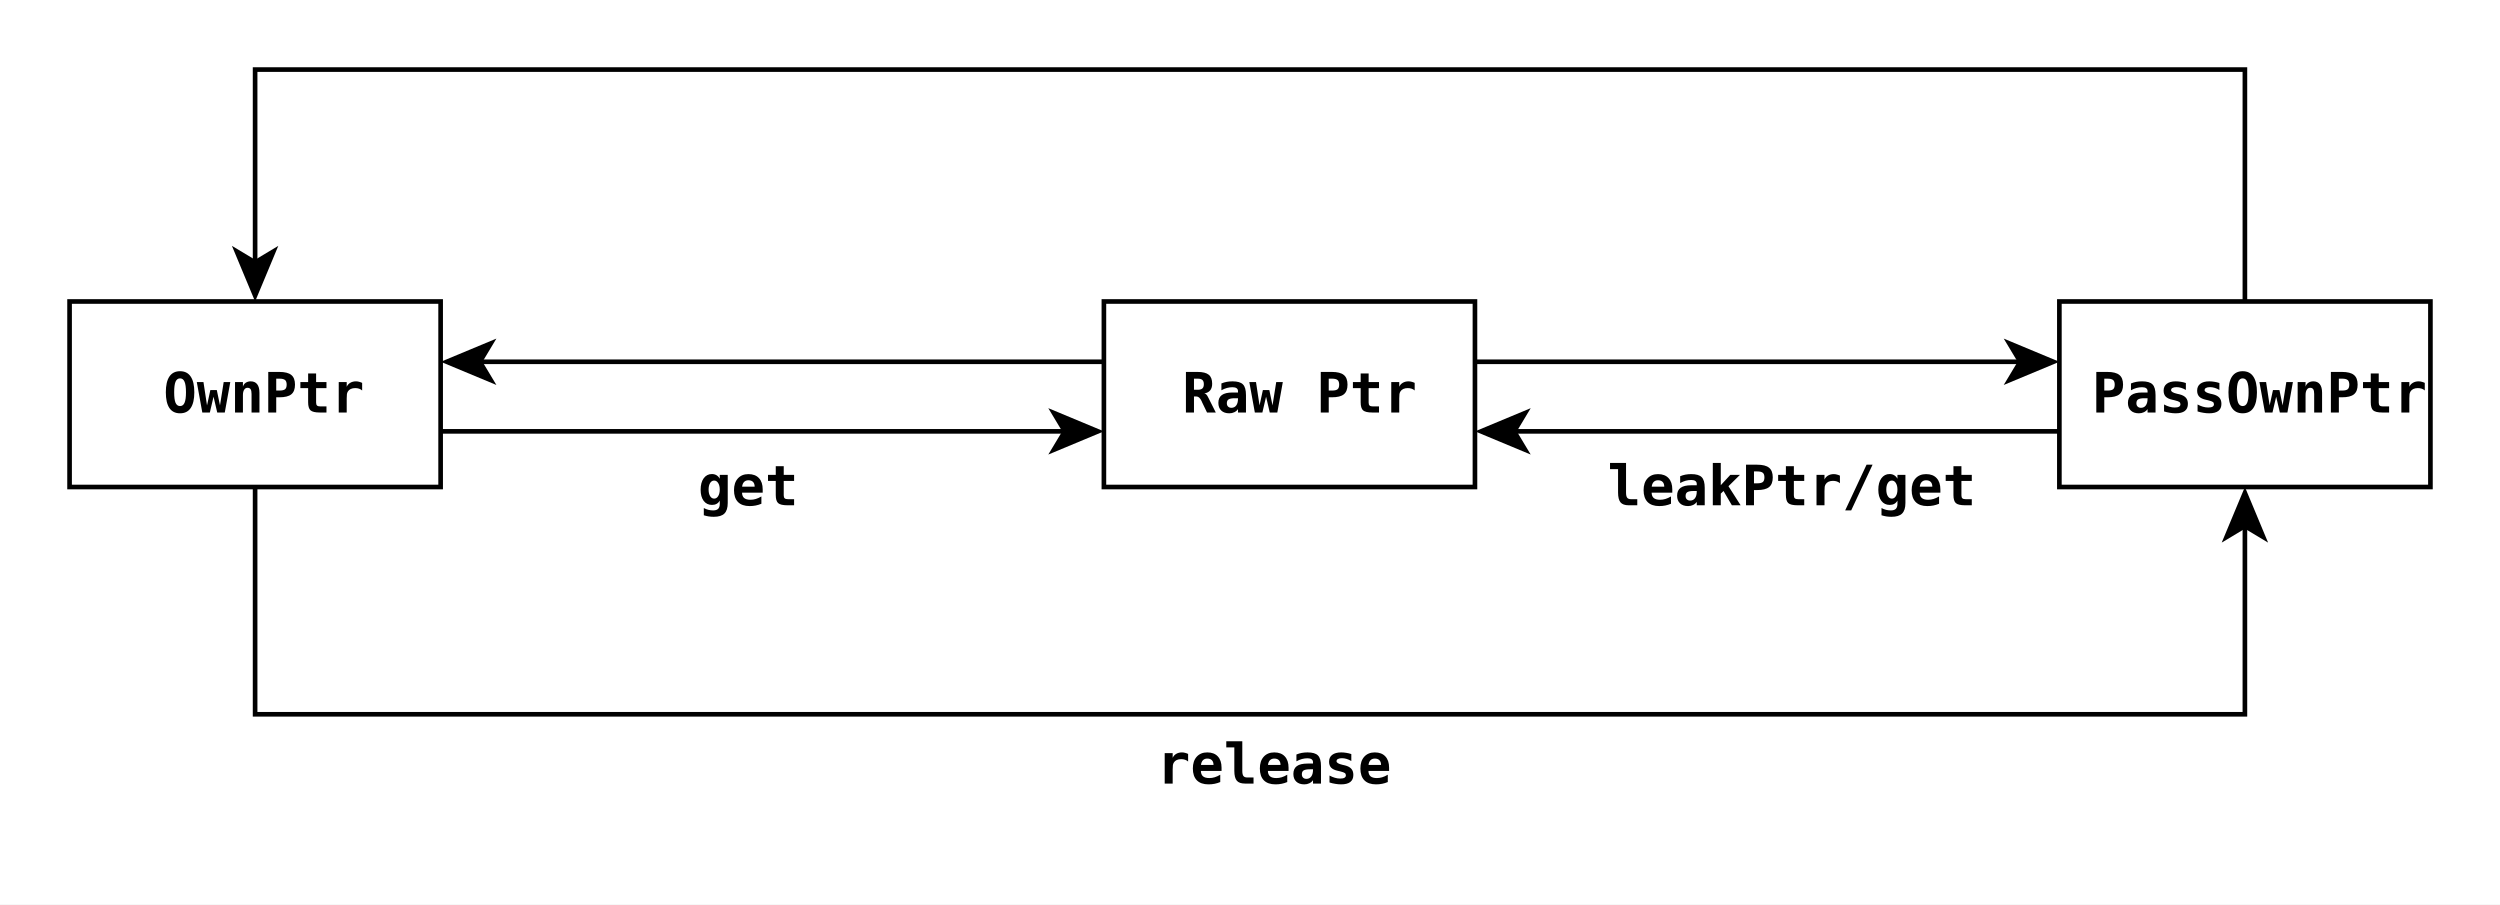
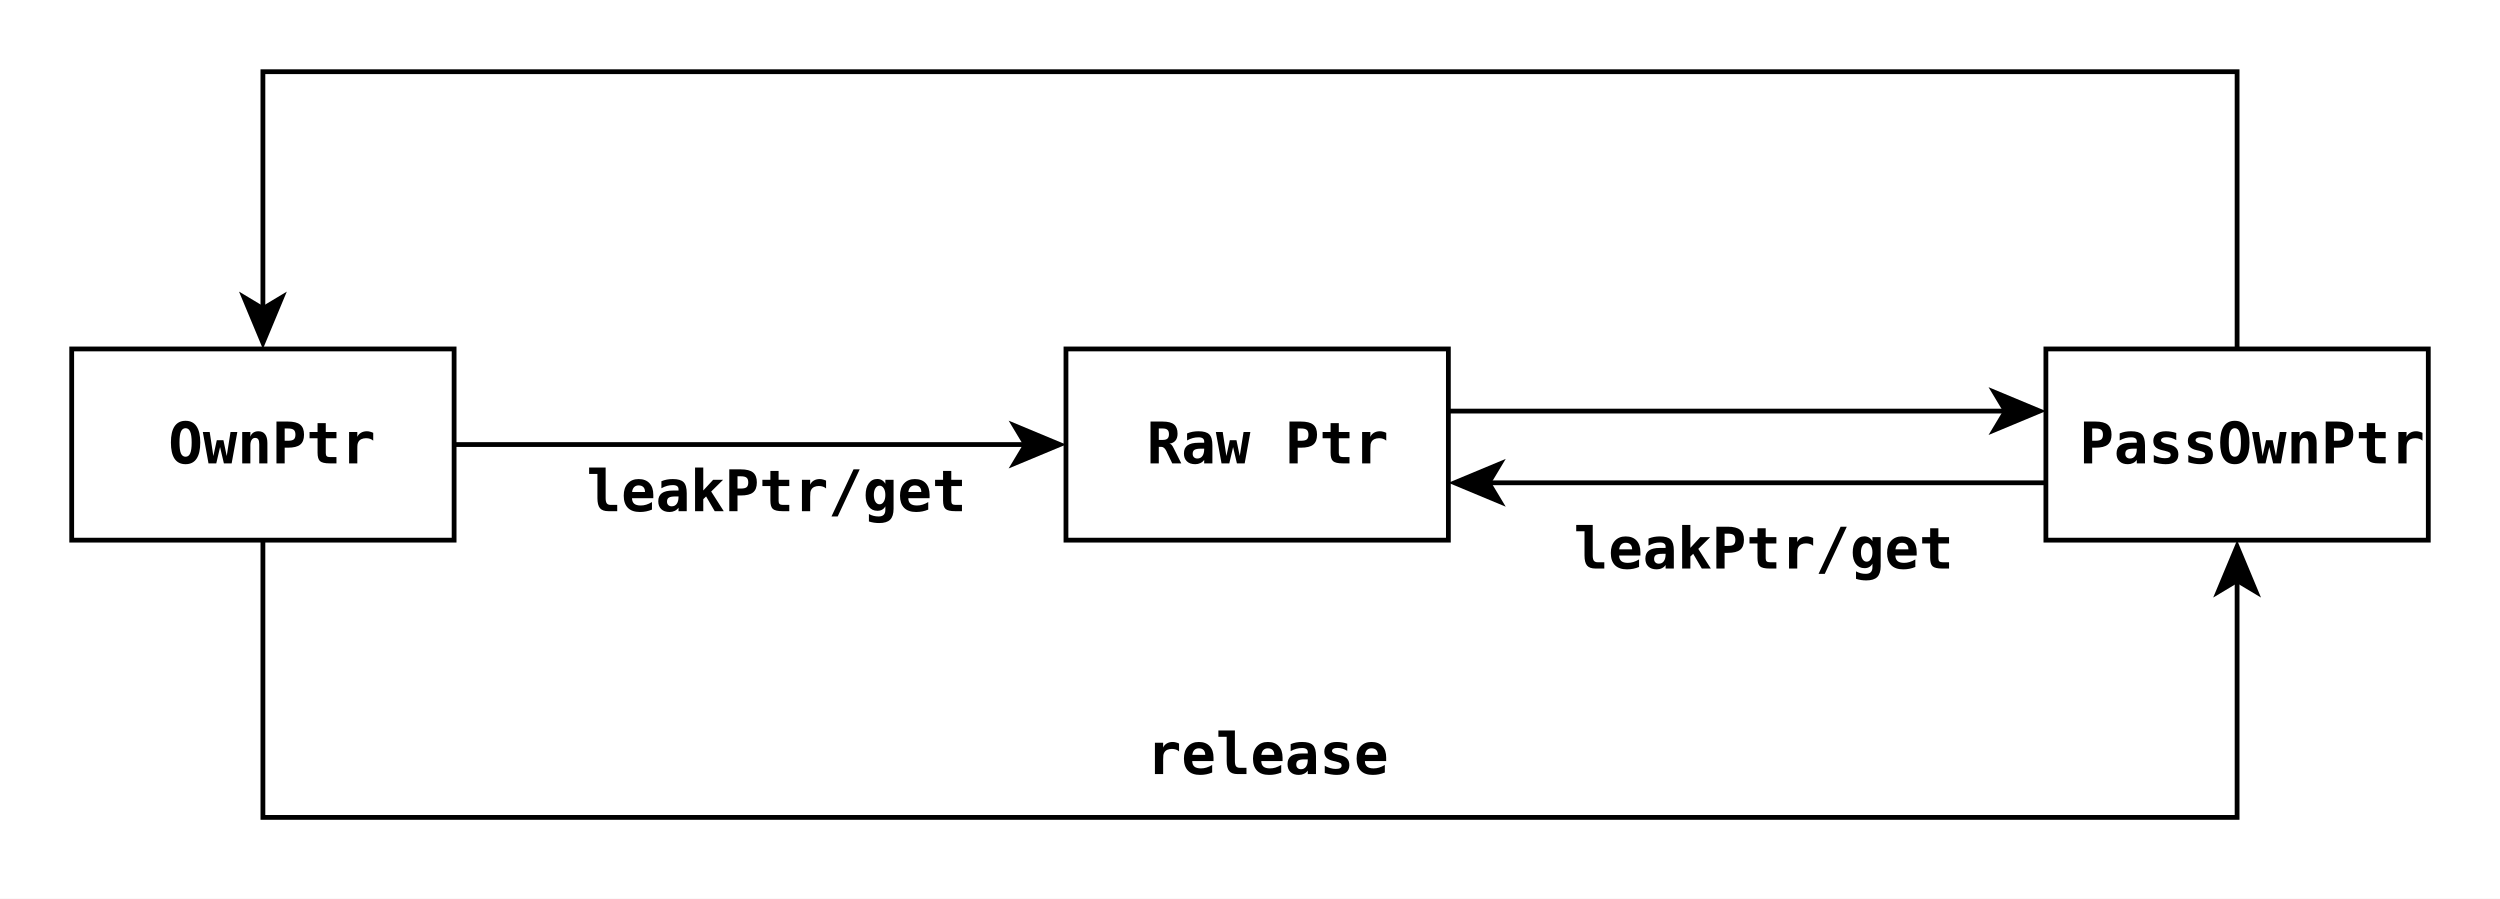
- <svg xmlns="http://www.w3.org/2000/svg" fill-opacity="1" color-rendering="auto" color-interpolation="auto" stroke="black" text-rendering="auto" stroke-linecap="square" width="539" stroke-miterlimit="10" stroke-opacity="1" shape-rendering="auto" fill="black" stroke-dasharray="none" font-weight="normal" stroke-width="1" height="195" font-family="'Dialog'" font-style="normal" stroke-linejoin="miter" font-size="12" stroke-dashoffset="0" image-rendering="auto">
+ <svg xmlns="http://www.w3.org/2000/svg" fill-opacity="1" color-rendering="auto" color-interpolation="auto" stroke="black" text-rendering="auto" stroke-linecap="square" width="523" stroke-miterlimit="10" stroke-opacity="1" shape-rendering="auto" fill="black" stroke-dasharray="none" font-weight="normal" stroke-width="1" height="188" font-family="'Dialog'" font-style="normal" stroke-linejoin="miter" font-size="12" stroke-dashoffset="0" image-rendering="auto">
  <defs id="genericDefs" />
  <g>
    <defs id="defs1">
      <clipPath clipPathUnits="userSpaceOnUse" id="clipPath1">
-         <path d="M0 0 L539 0 L539 195 L0 195 L0 0 Z" />
+         <path d="M0 0 L523 0 L523 188 L0 188 L0 0 Z" />
      </clipPath>
      <clipPath clipPathUnits="userSpaceOnUse" id="clipPath2">
-         <path d="M126 108 L665 108 L665 303 L126 303 L126 108 Z" />
+         <path d="M161 169 L684 169 L684 357 L161 357 L161 169 Z" />
      </clipPath>
    </defs>
-     <g fill="white" text-rendering="geometricPrecision" shape-rendering="geometricPrecision" transform="translate(-126,-108)" stroke="white">
-       <rect x="126" width="539" height="195" y="108" clip-path="url(#clipPath2)" stroke="none" />
+     <g fill="white" text-rendering="geometricPrecision" shape-rendering="geometricPrecision" transform="translate(-161,-169)" stroke="white">
+       <rect x="161" width="523" height="188" y="169" clip-path="url(#clipPath2)" stroke="none" />
    </g>
-     <g text-rendering="geometricPrecision" stroke-miterlimit="1.45" shape-rendering="geometricPrecision" transform="matrix(1,0,0,1,-126,-108)" stroke-linecap="butt">
-       <path fill="none" d="M141 173 L221 173 L221 213 L141 213 Z" clip-path="url(#clipPath2)" />
-       <text x="161.207" y="196.938" clip-path="url(#clipPath2)" font-family="'Consolas'" stroke="none" font-weight="bold" xml:space="preserve">OwnPtr</text>
+     <g stroke-linecap="butt" transform="matrix(1,0,0,1,-161,-169)" text-rendering="geometricPrecision" font-family="'Consolas'" shape-rendering="geometricPrecision" font-weight="bold" stroke-miterlimit="1.45">
+       <text x="490.213" xml:space="preserve" y="287.938" clip-path="url(#clipPath2)" stroke="none">leakPtr/get</text>
+       <text x="400.908" xml:space="preserve" y="330.938" clip-path="url(#clipPath2)" stroke="none">release</text>
    </g>
-     <g text-rendering="geometricPrecision" stroke-miterlimit="1.45" shape-rendering="geometricPrecision" transform="matrix(1,0,0,1,-126,-108)" stroke-linecap="butt">
-       <path fill="none" d="M570 173 L650 173 L650 213 L570 213 Z" clip-path="url(#clipPath2)" />
-       <text x="577.012" y="196.938" clip-path="url(#clipPath2)" font-family="'Consolas'" stroke="none" font-weight="bold" xml:space="preserve">PassOwnPtr</text>
+     <g text-rendering="geometricPrecision" stroke-miterlimit="1.45" shape-rendering="geometricPrecision" transform="matrix(1,0,0,1,-161,-169)" stroke-linecap="butt">
+       <path fill="none" d="M384 242 L464 242 L464 282 L384 282 Z" clip-path="url(#clipPath2)" />
+       <text x="400.908" y="265.938" clip-path="url(#clipPath2)" font-family="'Consolas'" stroke="none" font-weight="bold" xml:space="preserve">Raw Ptr</text>
    </g>
-     <g text-rendering="geometricPrecision" stroke-miterlimit="1.45" shape-rendering="geometricPrecision" transform="matrix(1,0,0,1,-126,-108)" stroke-linecap="butt">
-       <path fill="none" d="M364 173 L444 173 L444 213 L364 213 Z" clip-path="url(#clipPath2)" />
-       <text x="380.908" y="196.938" clip-path="url(#clipPath2)" font-family="'Consolas'" stroke="none" font-weight="bold" xml:space="preserve">Raw Ptr</text>
+     <g text-rendering="geometricPrecision" stroke-miterlimit="1.45" shape-rendering="geometricPrecision" transform="matrix(1,0,0,1,-161,-169)" stroke-linecap="butt">
+       <path fill="none" d="M589 242 L669 242 L669 282 L589 282 Z" clip-path="url(#clipPath2)" />
+       <text x="596.012" y="265.938" clip-path="url(#clipPath2)" font-family="'Consolas'" stroke="none" font-weight="bold" xml:space="preserve">PassOwnPtr</text>
    </g>
-     <g stroke-linecap="butt" transform="matrix(1,0,0,1,-126,-108)" text-rendering="geometricPrecision" font-family="'Consolas'" shape-rendering="geometricPrecision" font-weight="bold" stroke-miterlimit="1.45">
-       <text x="375.408" xml:space="preserve" y="276.938" clip-path="url(#clipPath2)" stroke="none">release</text>
+     <g text-rendering="geometricPrecision" stroke-miterlimit="1.45" shape-rendering="geometricPrecision" transform="matrix(1,0,0,1,-161,-169)" stroke-linecap="butt">
+       <path fill="none" d="M176 242 L256 242 L256 282 L176 282 Z" clip-path="url(#clipPath2)" />
+       <text x="196.207" y="265.938" clip-path="url(#clipPath2)" font-family="'Consolas'" stroke="none" font-weight="bold" xml:space="preserve">OwnPtr</text>
    </g>
-     <g stroke-linecap="butt" transform="matrix(1,0,0,1,-126,-108)" text-rendering="geometricPrecision" font-family="'Consolas'" shape-rendering="geometricPrecision" font-weight="bold" stroke-miterlimit="1.45">
-       <text x="472.588" xml:space="preserve" y="216.938" clip-path="url(#clipPath2)" stroke="none">leakPtr/get</text>
-       <text x="276.478" xml:space="preserve" y="216.938" clip-path="url(#clipPath2)" stroke="none">get</text>
-       <path fill="none" d="M181 213.01 L181 262 L610 262 L610 220.986" clip-path="url(#clipPath2)" />
-       <path d="M610 212.986 L605 224.986 L610 221.986 L615 224.986 Z" clip-path="url(#clipPath2)" stroke="none" />
-       <path fill="none" d="M610 173.005 L610 123 L181 123 L181 165.005" clip-path="url(#clipPath2)" />
-       <path d="M181 173.005 L186 161.005 L181 164.005 L176 161.005 Z" clip-path="url(#clipPath2)" stroke="none" />
-       <path fill="none" d="M220.989 201 L356.011 201" clip-path="url(#clipPath2)" />
-       <path d="M364.011 201 L352.011 196 L355.011 201 L352.011 206 Z" clip-path="url(#clipPath2)" stroke="none" />
-       <path fill="none" d="M569.964 201 L452.02 201" clip-path="url(#clipPath2)" />
-       <path d="M444.02 201 L456.02 206 L453.02 201 L456.02 196 Z" clip-path="url(#clipPath2)" stroke="none" />
-       <path fill="none" d="M364.022 186 L229.023 186" clip-path="url(#clipPath2)" />
-       <path d="M221.023 186 L233.023 191 L230.023 186 L233.023 181 Z" clip-path="url(#clipPath2)" stroke="none" />
-       <path fill="none" d="M444.008 186 L562.001 186" clip-path="url(#clipPath2)" />
-       <path d="M570.001 186 L558.001 181 L561.001 186 L558.001 191 Z" clip-path="url(#clipPath2)" stroke="none" />
+     <g stroke-linecap="butt" transform="matrix(1,0,0,1,-161,-169)" text-rendering="geometricPrecision" font-family="'Consolas'" shape-rendering="geometricPrecision" font-weight="bold" stroke-miterlimit="1.45">
+       <text x="283.713" xml:space="preserve" y="275.938" clip-path="url(#clipPath2)" stroke="none">leakPtr/get</text>
+       <path fill="none" d="M464.014 255 L581.002 255" clip-path="url(#clipPath2)" />
+       <path d="M589.002 255 L577.002 250 L580.002 255 L577.002 260 Z" clip-path="url(#clipPath2)" stroke="none" />
+       <path fill="none" d="M588.986 270 L471.998 270" clip-path="url(#clipPath2)" />
+       <path d="M463.998 270 L475.998 275 L472.998 270 L475.998 265 Z" clip-path="url(#clipPath2)" stroke="none" />
+       <path fill="none" d="M629 241.972 L629 184 L216 184 L216 234.003" clip-path="url(#clipPath2)" />
+       <path d="M216 242.003 L221 230.003 L216 233.003 L211 230.003 Z" clip-path="url(#clipPath2)" stroke="none" />
+       <path fill="none" d="M216 282.01 L216 340 L629 340 L629 290.01" clip-path="url(#clipPath2)" />
+       <path d="M629 282.01 L624 294.01 L629 291.01 L634 294.01 Z" clip-path="url(#clipPath2)" stroke="none" />
+       <path fill="none" d="M255.99 262 L376.007 262" clip-path="url(#clipPath2)" />
+       <path d="M384.007 262 L372.007 257 L375.007 262 L372.007 267 Z" clip-path="url(#clipPath2)" stroke="none" />
    </g>
  </g>
</svg>
